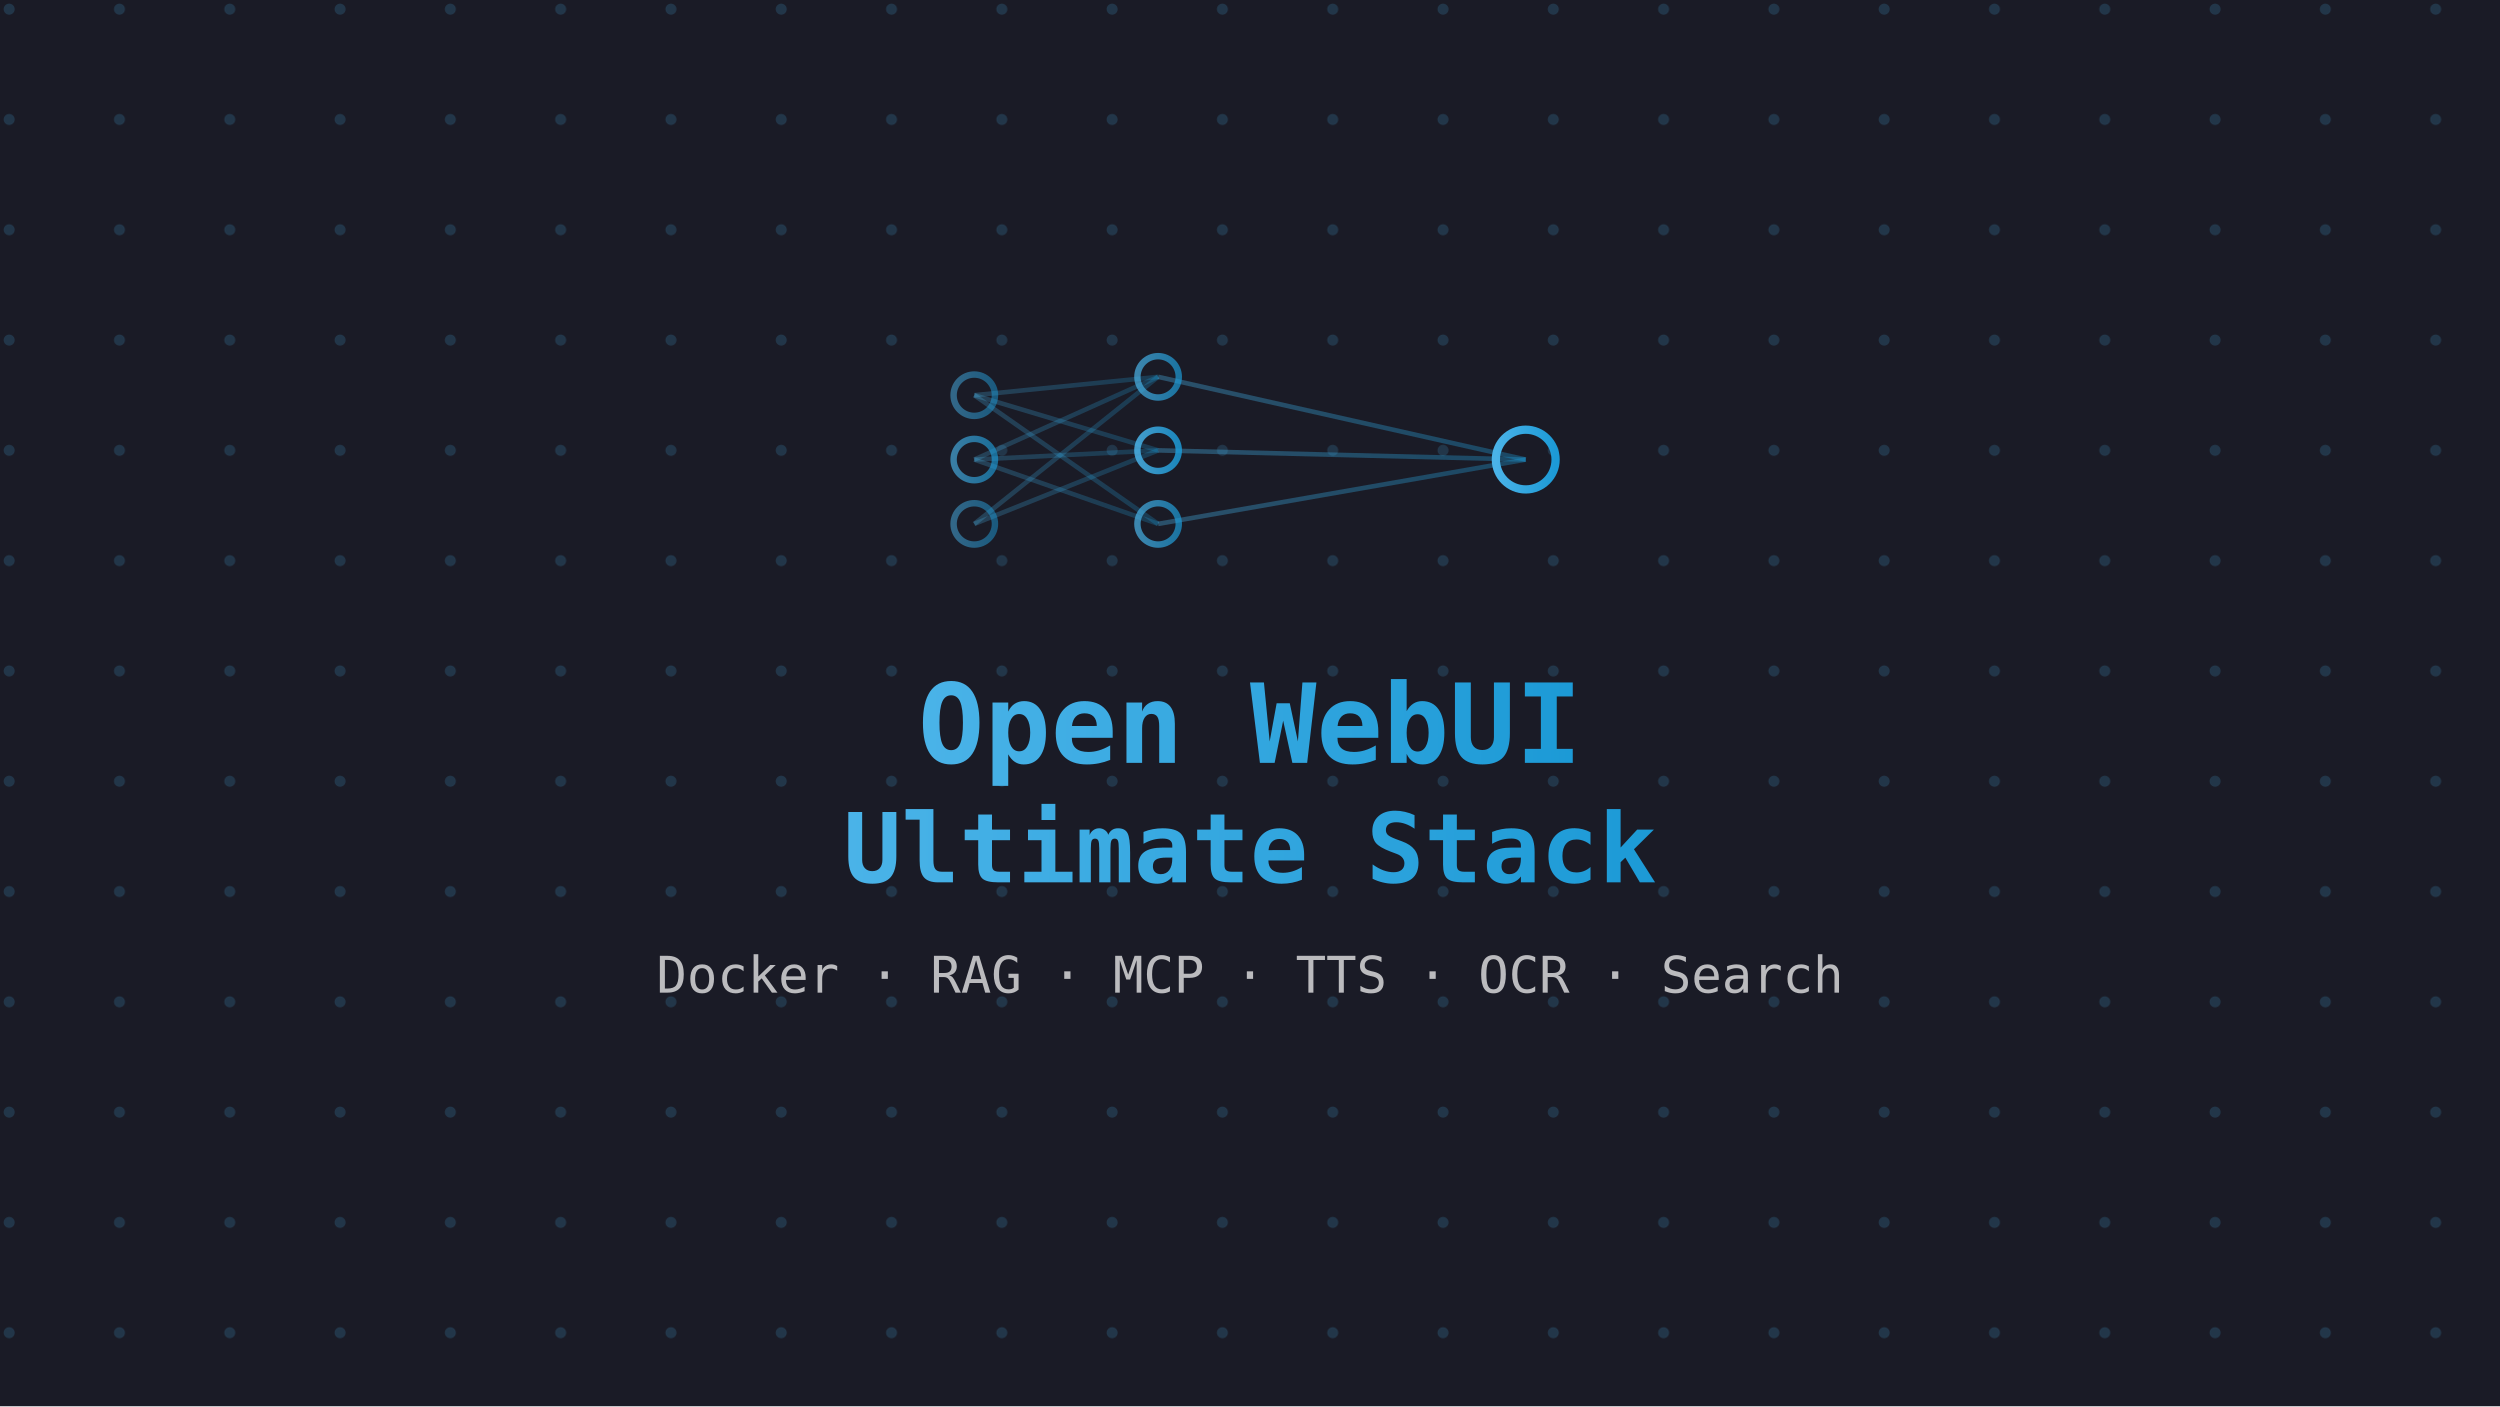
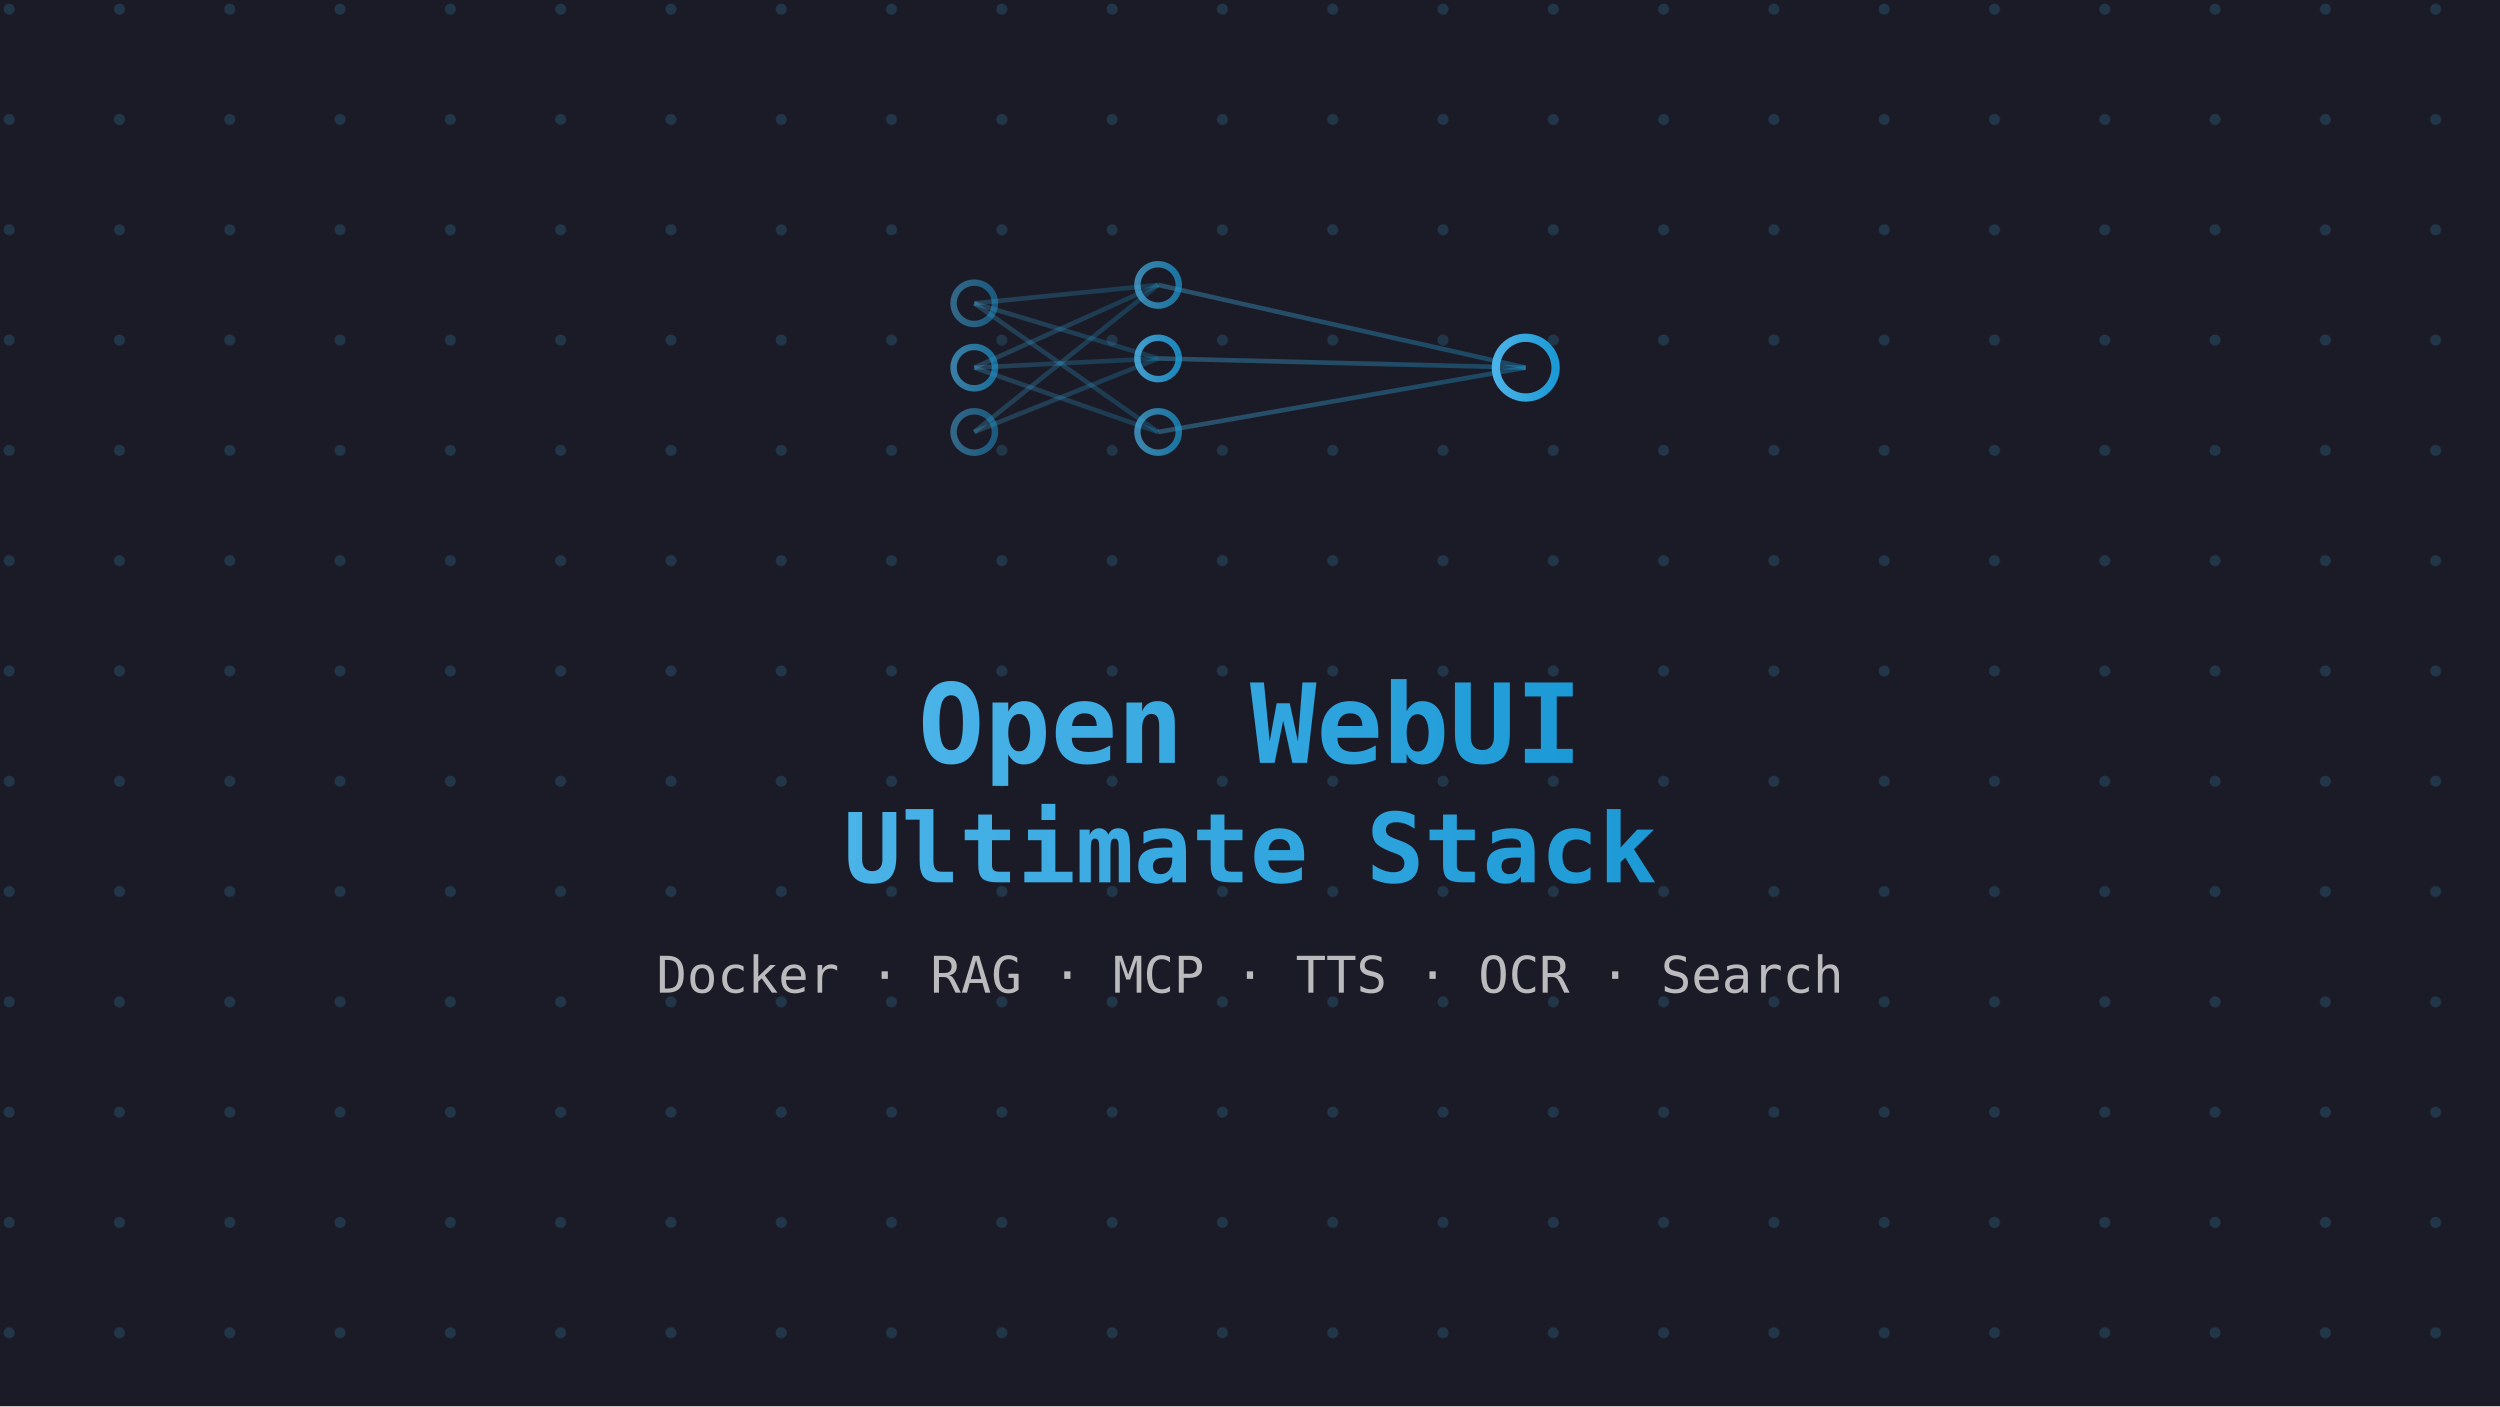
<svg xmlns="http://www.w3.org/2000/svg" width="544" height="306">
  <defs>
    <linearGradient id="grad3" x1="0%" y1="0%" x2="100%" y2="0%">
      <stop offset="0%" style="stop-color:#4ab3e8;stop-opacity:1" />
      <stop offset="100%" style="stop-color:#1c9ad6;stop-opacity:1" />
    </linearGradient>
    <pattern id="dots3" x="0" y="0" width="24" height="24" patternUnits="userSpaceOnUse">
      <circle cx="2" cy="2" r="1.2" fill="#4ab3e8" opacity="0.18" />
    </pattern>
  </defs>
  <rect width="544" height="306" fill="#1a1b26" />
  <rect width="544" height="306" fill="url(#dots3)" />
-   <line x1="212" y1="86" x2="252" y2="82" stroke="url(#grad3)" stroke-width="1" opacity="0.25" />
-   <line x1="212" y1="86" x2="252" y2="98" stroke="url(#grad3)" stroke-width="1" opacity="0.25" />
-   <line x1="212" y1="86" x2="252" y2="114" stroke="url(#grad3)" stroke-width="1" opacity="0.25" />
-   <line x1="212" y1="100" x2="252" y2="82" stroke="url(#grad3)" stroke-width="1" opacity="0.25" />
-   <line x1="212" y1="100" x2="252" y2="98" stroke="url(#grad3)" stroke-width="1" opacity="0.25" />
-   <line x1="212" y1="100" x2="252" y2="114" stroke="url(#grad3)" stroke-width="1" opacity="0.25" />
-   <line x1="212" y1="114" x2="252" y2="82" stroke="url(#grad3)" stroke-width="1" opacity="0.25" />
-   <line x1="212" y1="114" x2="252" y2="98" stroke="url(#grad3)" stroke-width="1" opacity="0.25" />
-   <line x1="212" y1="114" x2="252" y2="114" stroke="url(#grad3)" stroke-width="1" opacity="0.25" />
-   <line x1="252" y1="82" x2="332" y2="100" stroke="url(#grad3)" stroke-width="1" opacity="0.35" />
-   <line x1="252" y1="98" x2="332" y2="100" stroke="url(#grad3)" stroke-width="1" opacity="0.35" />
-   <line x1="252" y1="114" x2="332" y2="100" stroke="url(#grad3)" stroke-width="1" opacity="0.35" />
-   <circle cx="212" cy="86" r="4.5" fill="none" stroke="url(#grad3)" stroke-width="1.4" opacity="0.5" />
-   <circle cx="212" cy="100" r="4.5" fill="none" stroke="url(#grad3)" stroke-width="1.4" opacity="0.65" />
-   <circle cx="212" cy="114" r="4.5" fill="none" stroke="url(#grad3)" stroke-width="1.4" opacity="0.5" />
-   <circle cx="252" cy="82" r="4.5" fill="none" stroke="url(#grad3)" stroke-width="1.4" opacity="0.7" />
-   <circle cx="252" cy="98" r="4.5" fill="none" stroke="url(#grad3)" stroke-width="1.4" opacity="0.85" />
-   <circle cx="252" cy="114" r="4.5" fill="none" stroke="url(#grad3)" stroke-width="1.4" opacity="0.7" />
-   <circle cx="332" cy="100" r="6.5" fill="none" stroke="url(#grad3)" stroke-width="1.8" opacity="1" />
+   <line x1="212" y1="66" x2="252" y2="62" stroke="url(#grad3)" stroke-width="1" opacity="0.25" />
+   <line x1="212" y1="66" x2="252" y2="78" stroke="url(#grad3)" stroke-width="1" opacity="0.25" />
+   <line x1="212" y1="66" x2="252" y2="94" stroke="url(#grad3)" stroke-width="1" opacity="0.25" />
+   <line x1="212" y1="80" x2="252" y2="62" stroke="url(#grad3)" stroke-width="1" opacity="0.25" />
+   <line x1="212" y1="80" x2="252" y2="78" stroke="url(#grad3)" stroke-width="1" opacity="0.25" />
+   <line x1="212" y1="80" x2="252" y2="94" stroke="url(#grad3)" stroke-width="1" opacity="0.25" />
+   <line x1="212" y1="94" x2="252" y2="62" stroke="url(#grad3)" stroke-width="1" opacity="0.25" />
+   <line x1="212" y1="94" x2="252" y2="78" stroke="url(#grad3)" stroke-width="1" opacity="0.25" />
+   <line x1="212" y1="94" x2="252" y2="94" stroke="url(#grad3)" stroke-width="1" opacity="0.25" />
+   <line x1="252" y1="62" x2="332" y2="80" stroke="url(#grad3)" stroke-width="1" opacity="0.35" />
+   <line x1="252" y1="78" x2="332" y2="80" stroke="url(#grad3)" stroke-width="1" opacity="0.35" />
+   <line x1="252" y1="94" x2="332" y2="80" stroke="url(#grad3)" stroke-width="1" opacity="0.35" />
+   <circle cx="212" cy="66" r="4.5" fill="none" stroke="url(#grad3)" stroke-width="1.4" opacity="0.5" />
+   <circle cx="212" cy="80" r="4.5" fill="none" stroke="url(#grad3)" stroke-width="1.4" opacity="0.65" />
+   <circle cx="212" cy="94" r="4.5" fill="none" stroke="url(#grad3)" stroke-width="1.4" opacity="0.5" />
+   <circle cx="252" cy="62" r="4.5" fill="none" stroke="url(#grad3)" stroke-width="1.4" opacity="0.7" />
+   <circle cx="252" cy="78" r="4.5" fill="none" stroke="url(#grad3)" stroke-width="1.4" opacity="0.85" />
+   <circle cx="252" cy="94" r="4.5" fill="none" stroke="url(#grad3)" stroke-width="1.4" opacity="0.7" />
+   <circle cx="332" cy="80" r="6.5" fill="none" stroke="url(#grad3)" stroke-width="1.8" opacity="1" />
  <text x="272" y="166" font-family="'IBM Plex Mono', 'JetBrains Mono', 'SF Mono', Menlo, Consolas, monospace" font-size="24" font-weight="700" fill="url(#grad3)" text-anchor="middle">Open WebUI</text>
  <text x="272" y="192" font-family="'IBM Plex Mono', 'JetBrains Mono', 'SF Mono', Menlo, Consolas, monospace" font-size="21" font-weight="700" fill="url(#grad3)" text-anchor="middle">Ultimate Stack</text>
  <text x="272" y="216" font-family="'IBM Plex Mono', 'JetBrains Mono', 'SF Mono', Menlo, Consolas, monospace" font-size="11" fill="rgba(255,255,255,0.7)" text-anchor="middle">Docker · RAG · MCP · TTS · OCR · Search</text>
</svg>
